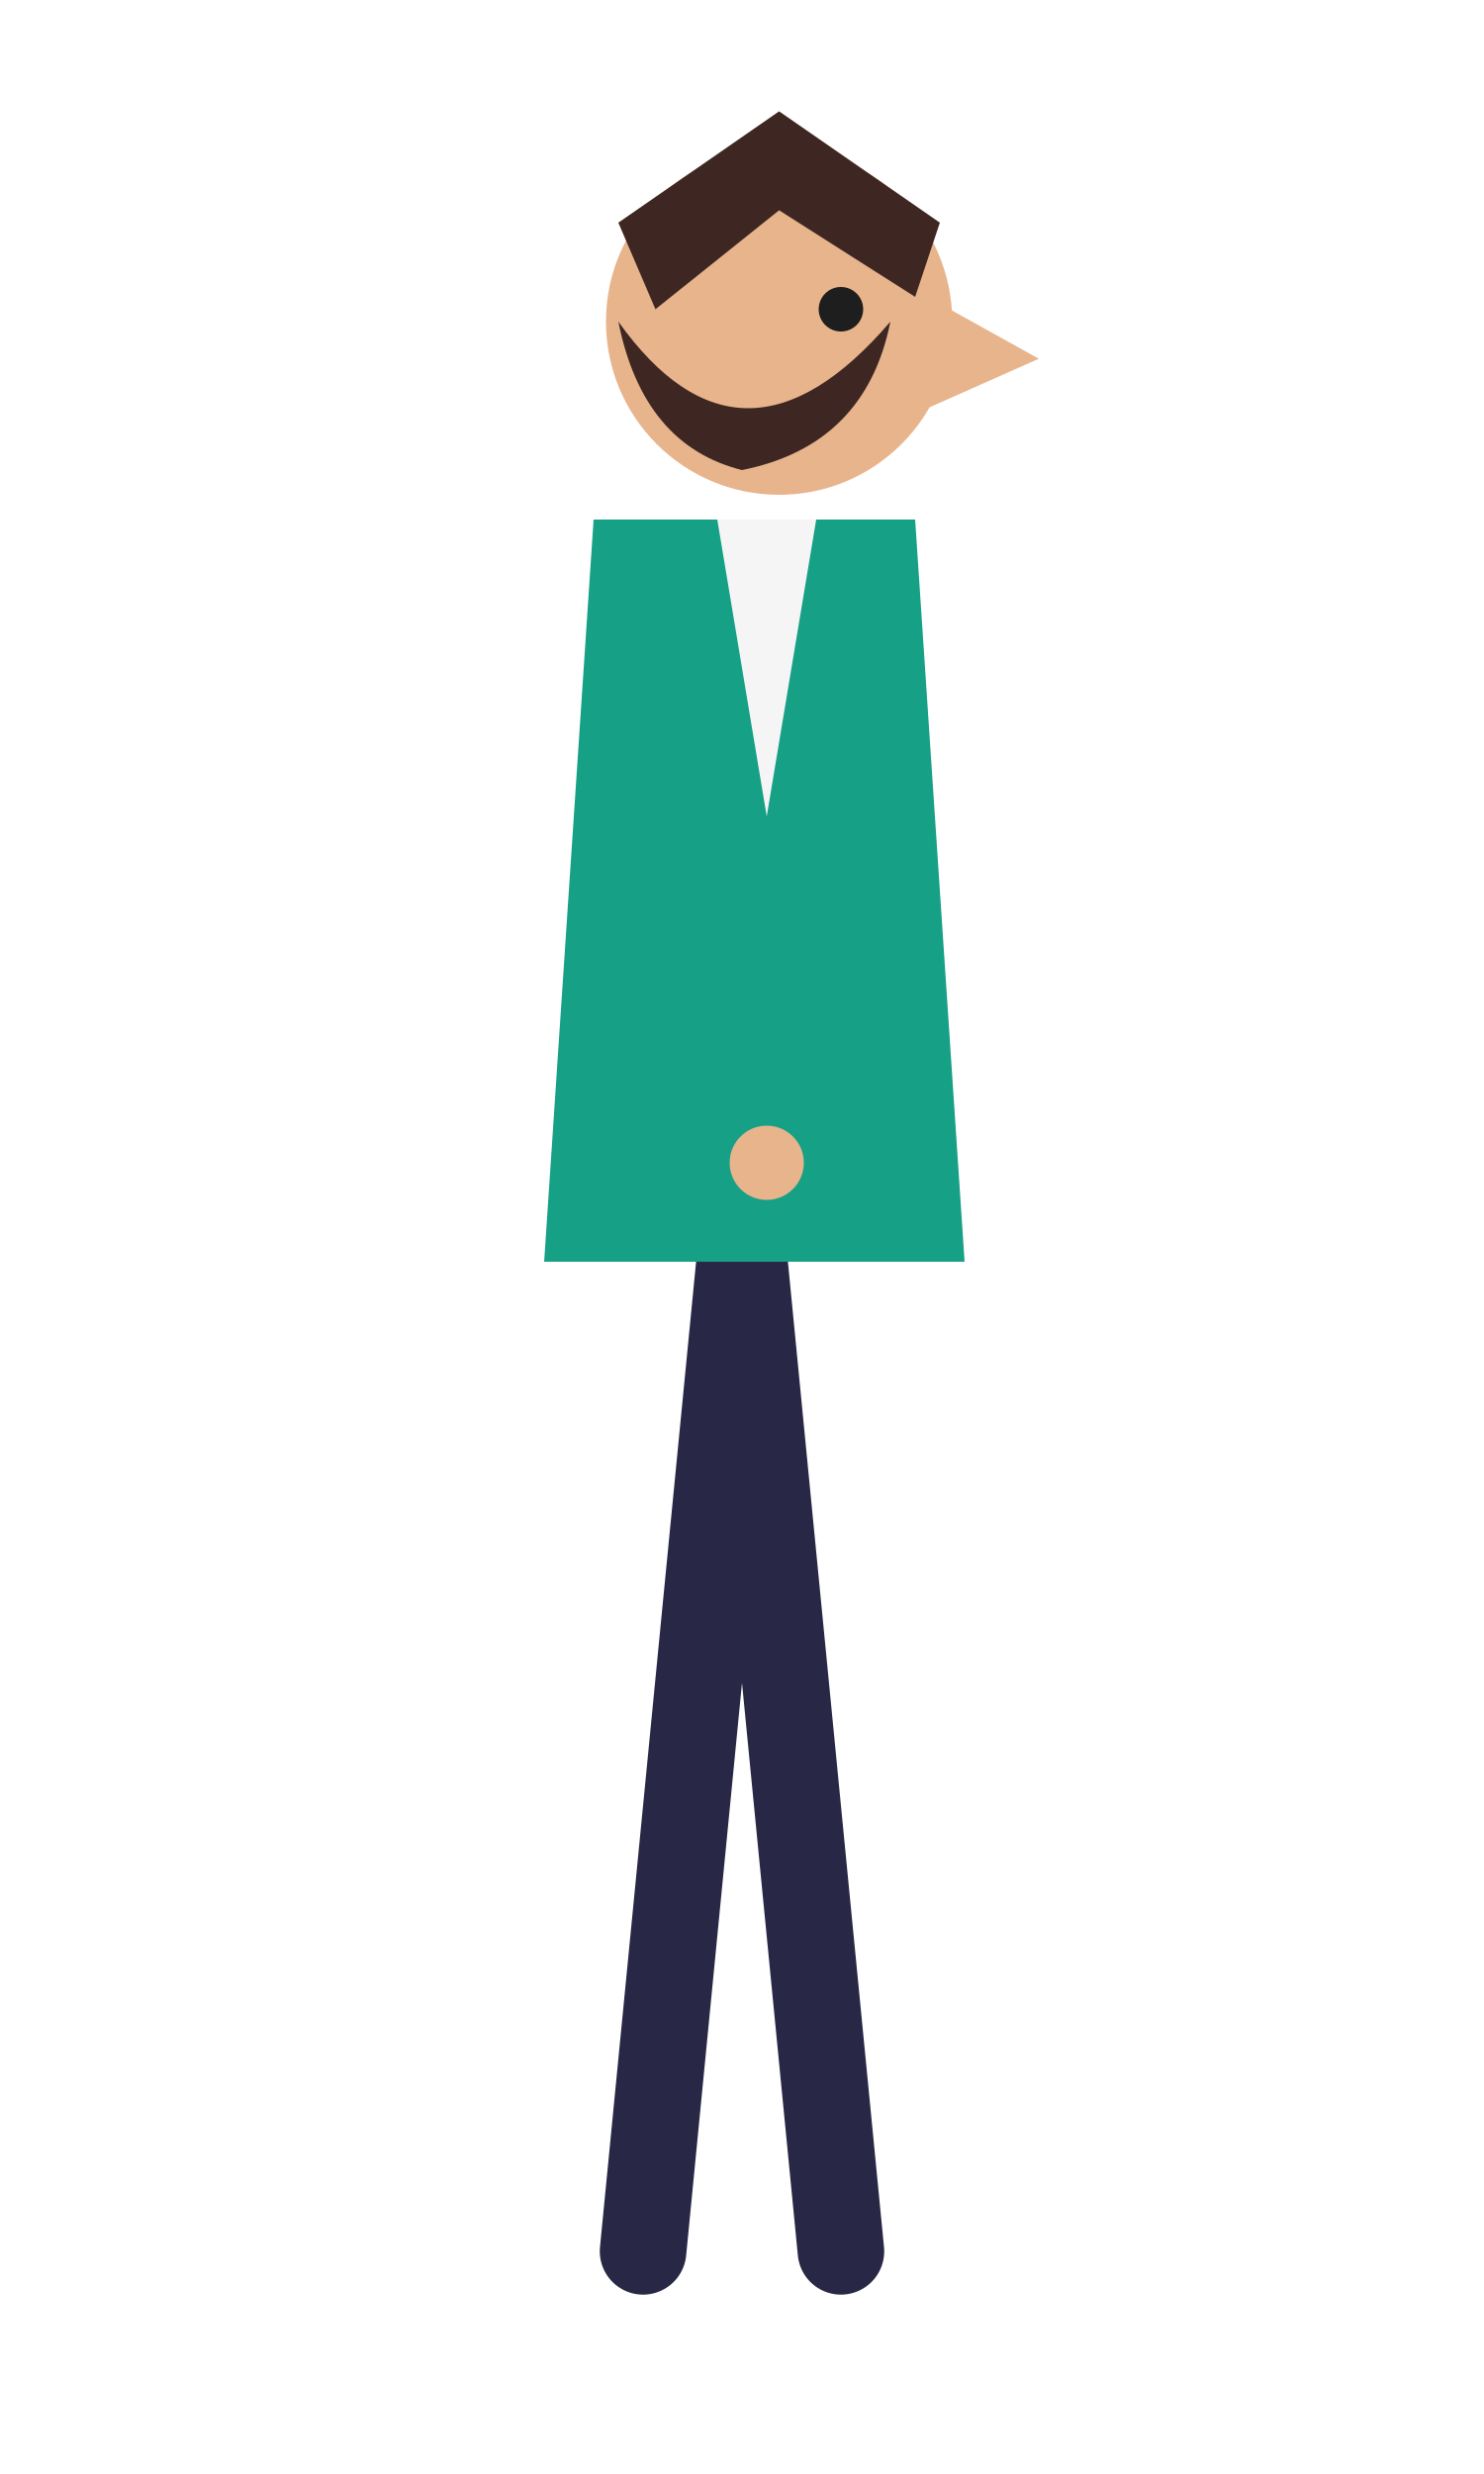
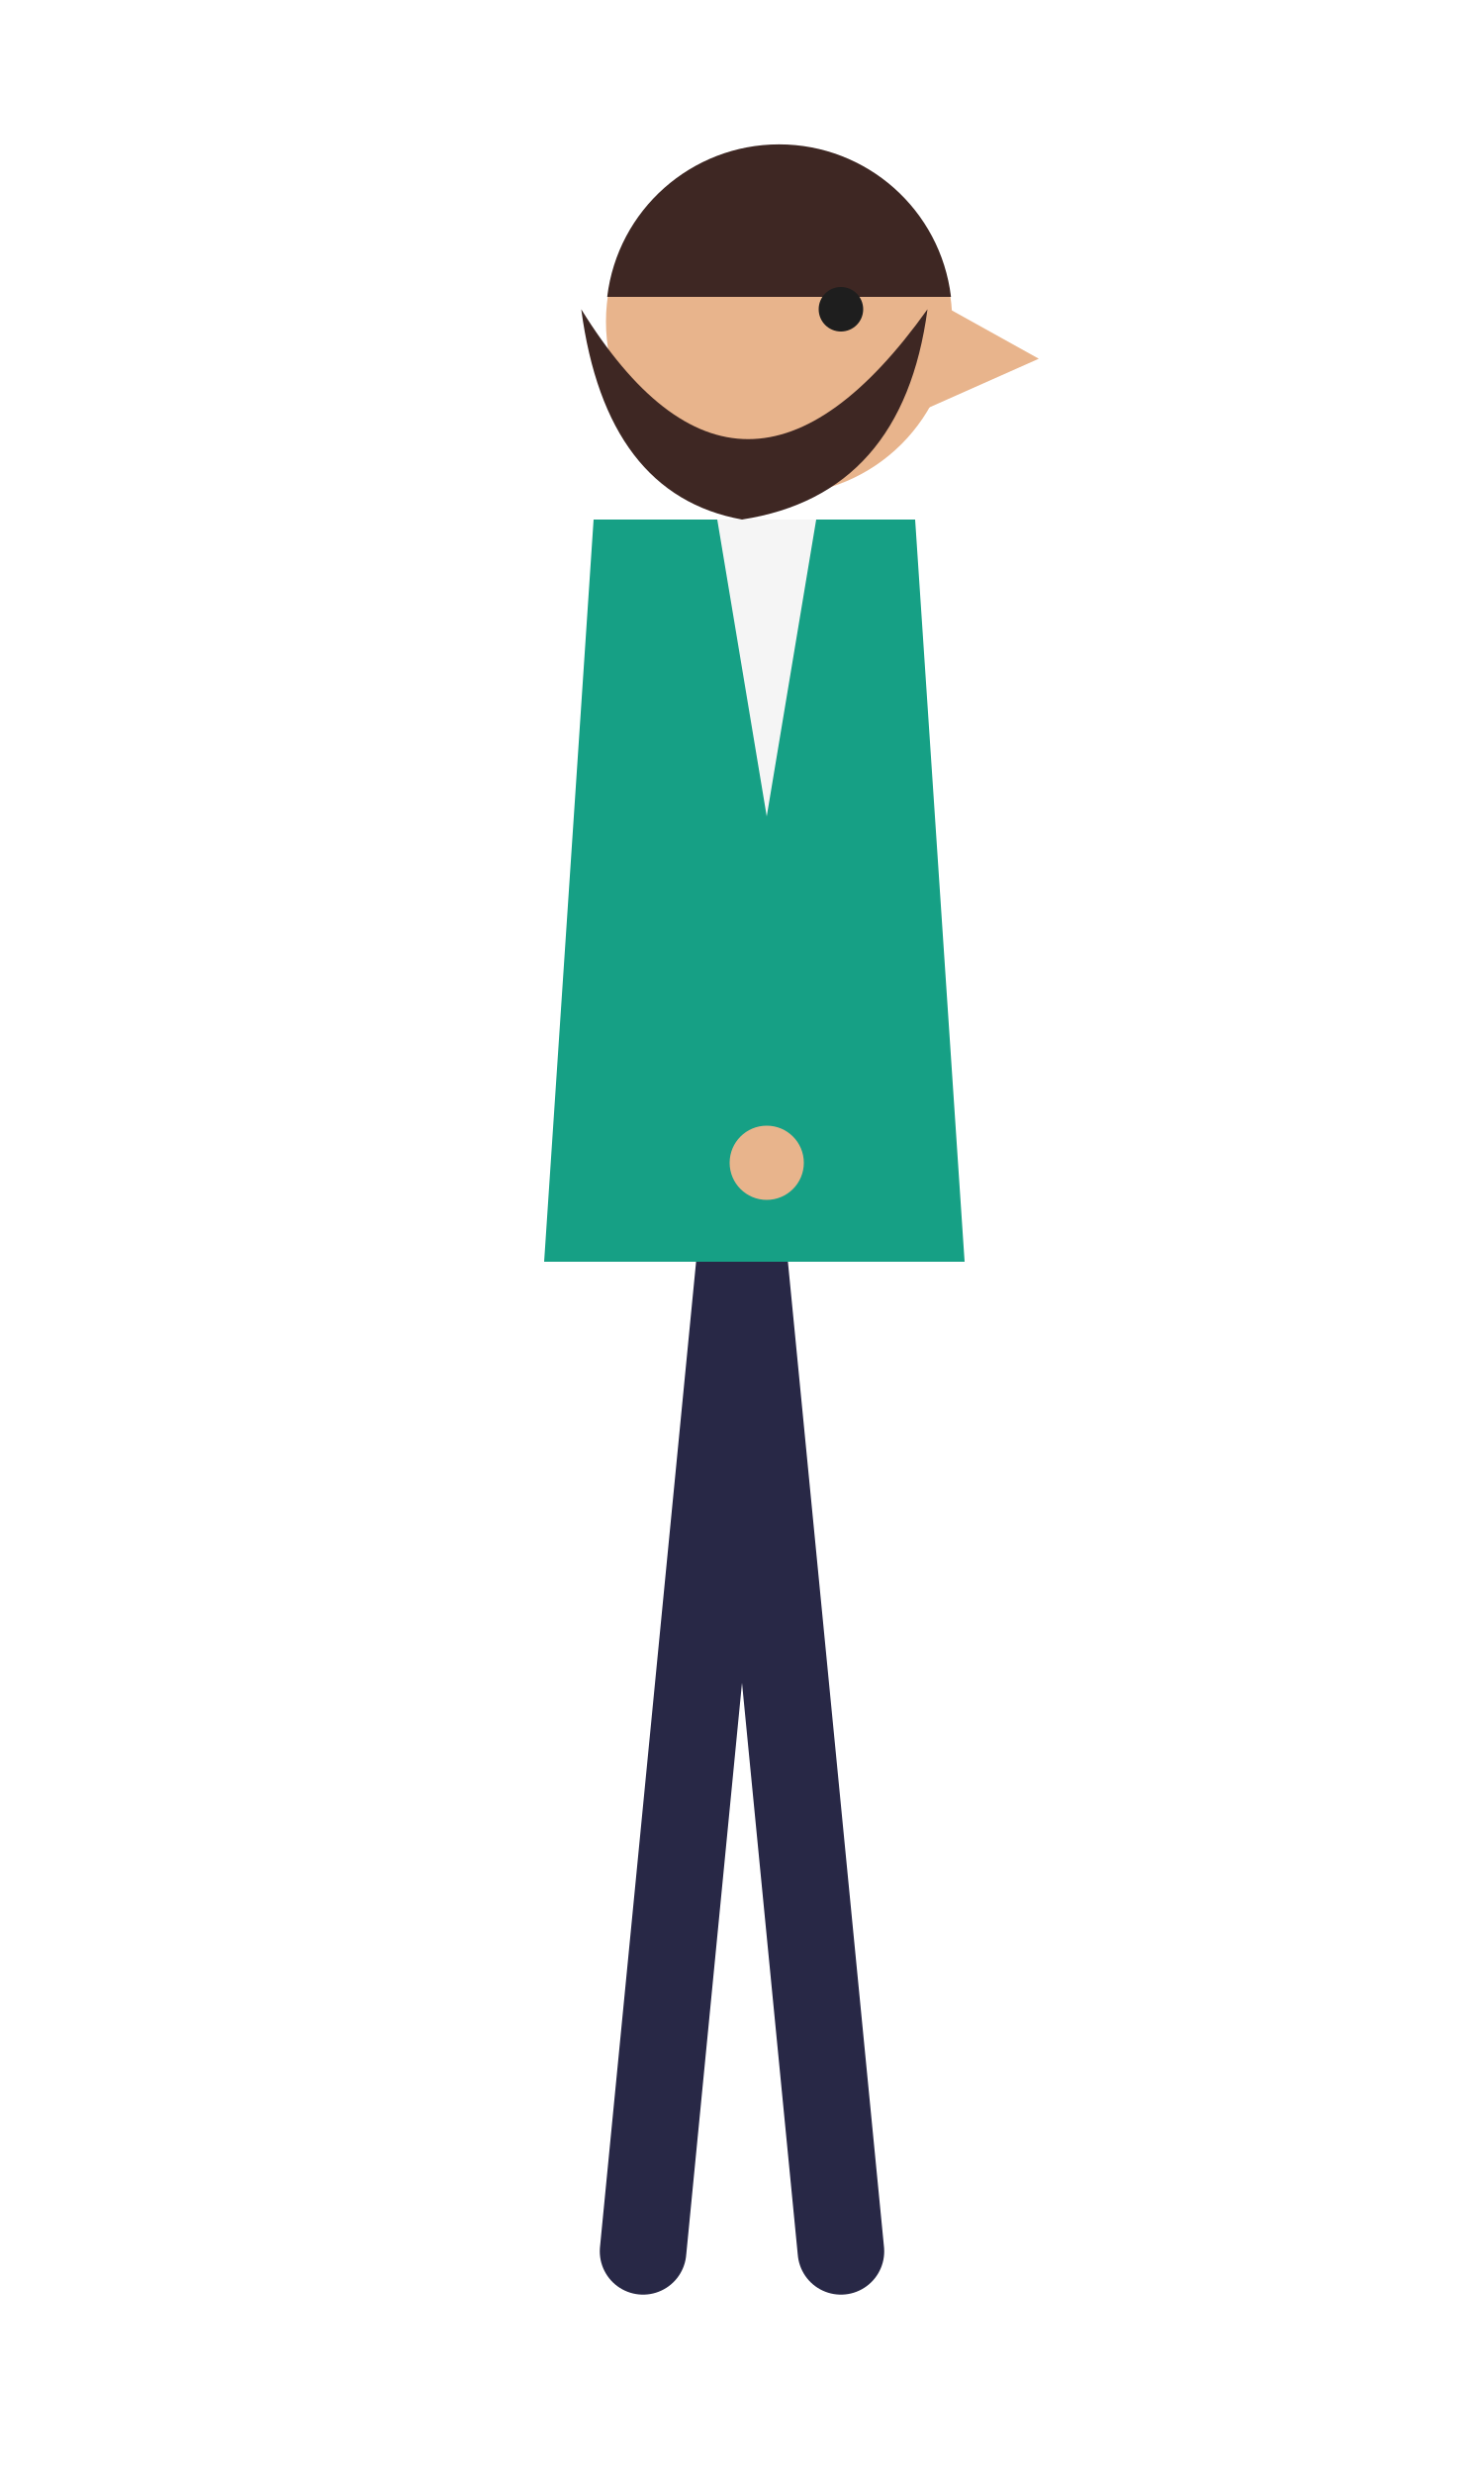
<svg xmlns="http://www.w3.org/2000/svg" viewBox="0 0 120 200" width="120" height="200">
  <g stroke="#282846" stroke-width="7" stroke-linecap="round" fill="none">
    <path d="M60 100 L68 182 M60 100 L52 182" />
  </g>
  <path d="M48 42 L74 42 L78 102 L44 102 Z" fill="#16a085" />
  <path d="M58 42 L66 42 L62 66 Z" fill="#f5f5f5" />
  <g stroke="#16a085" stroke-width="6" stroke-linecap="round" fill="none">
    <path d="M56 52 L62 92" />
  </g>
  <circle cx="62" cy="94" r="3" fill="#e8b48c" />
  <circle cx="63" cy="26" r="14" fill="#e8b48c" />
  <path d="M75 24 L84 29 L75 33 Z" fill="#e8b48c" />
-   <path d="M50 18 L63 9 L76 18 L74 24 L63 17 L53 25 Z" fill="#3e2723" />
+   <path d="M49.1 24 A14 14 0 0 1 76.9 24 Z" fill="#3e2723" />
  <circle cx="68" cy="25" r="1.8" fill="#1e1e1e" />
-   <path d="M50 26 Q60 40 72 26 Q70 36 60 38 Q52 36 50 26 Z" fill="#3e2723" />
+   <path d="M47 25 Q60 46 75 25 Q73 40 60 42 Q49 40 47 25 Z" fill="#3e2723" />
</svg>
